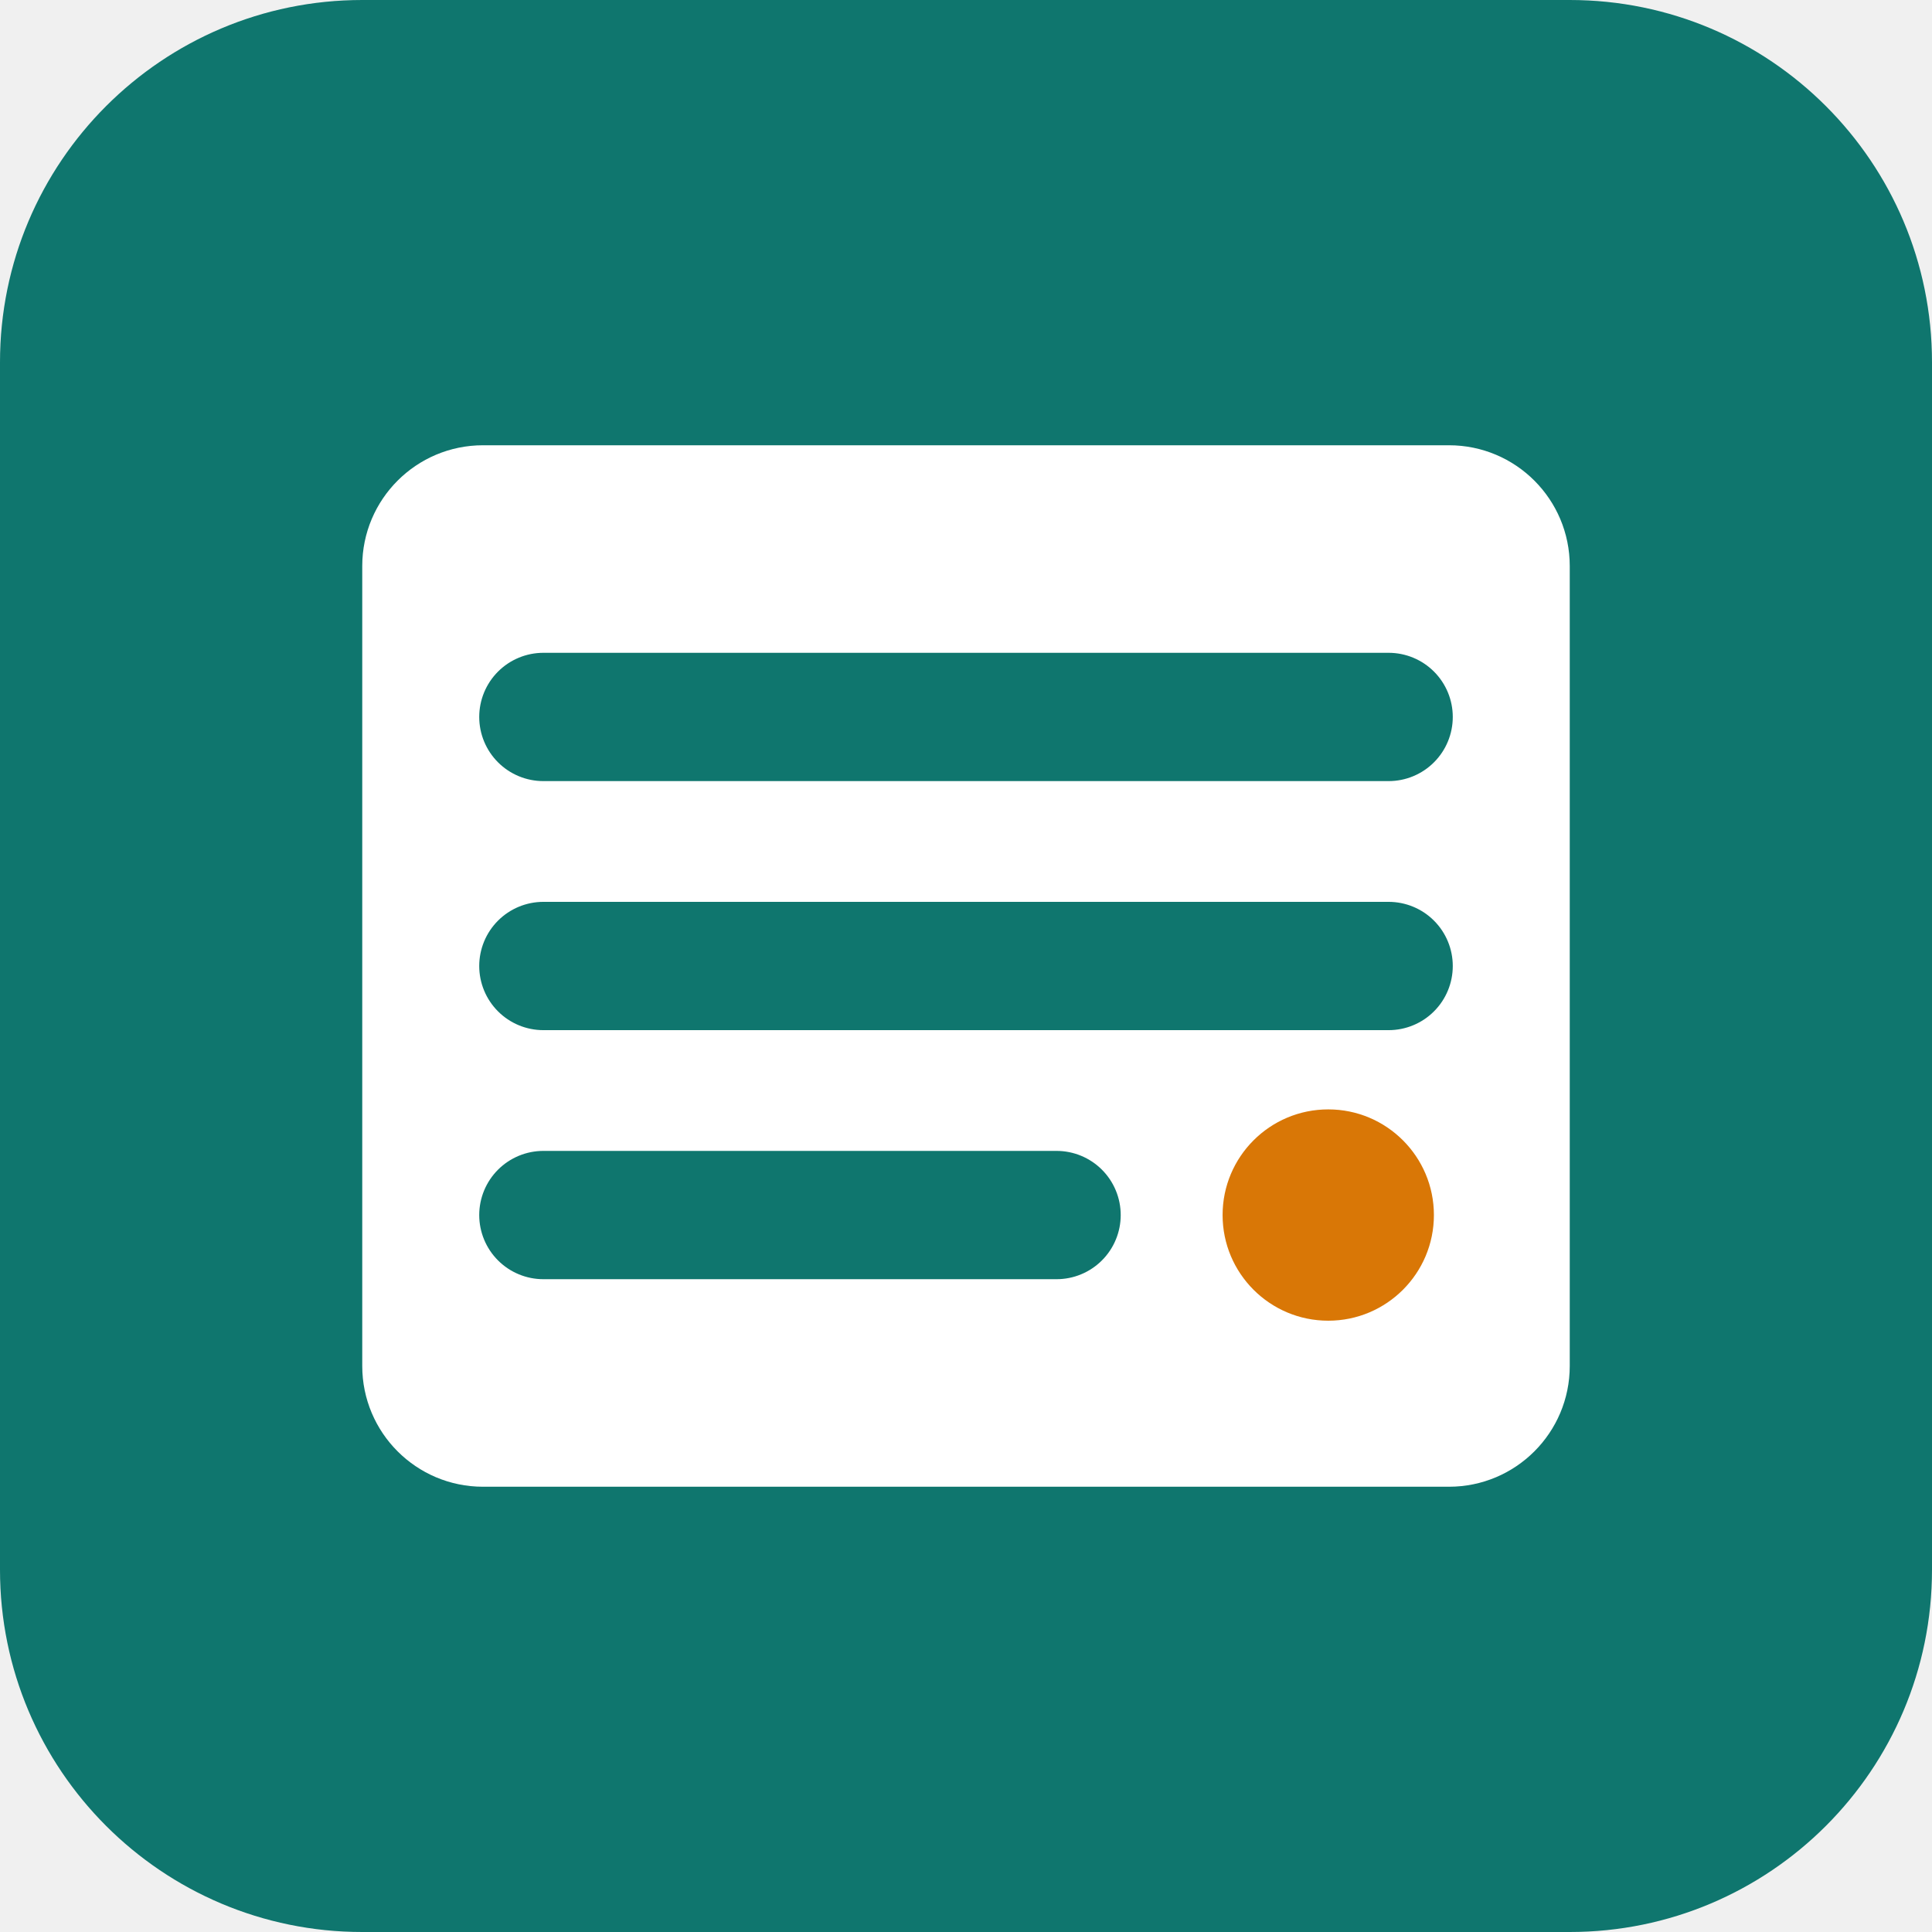
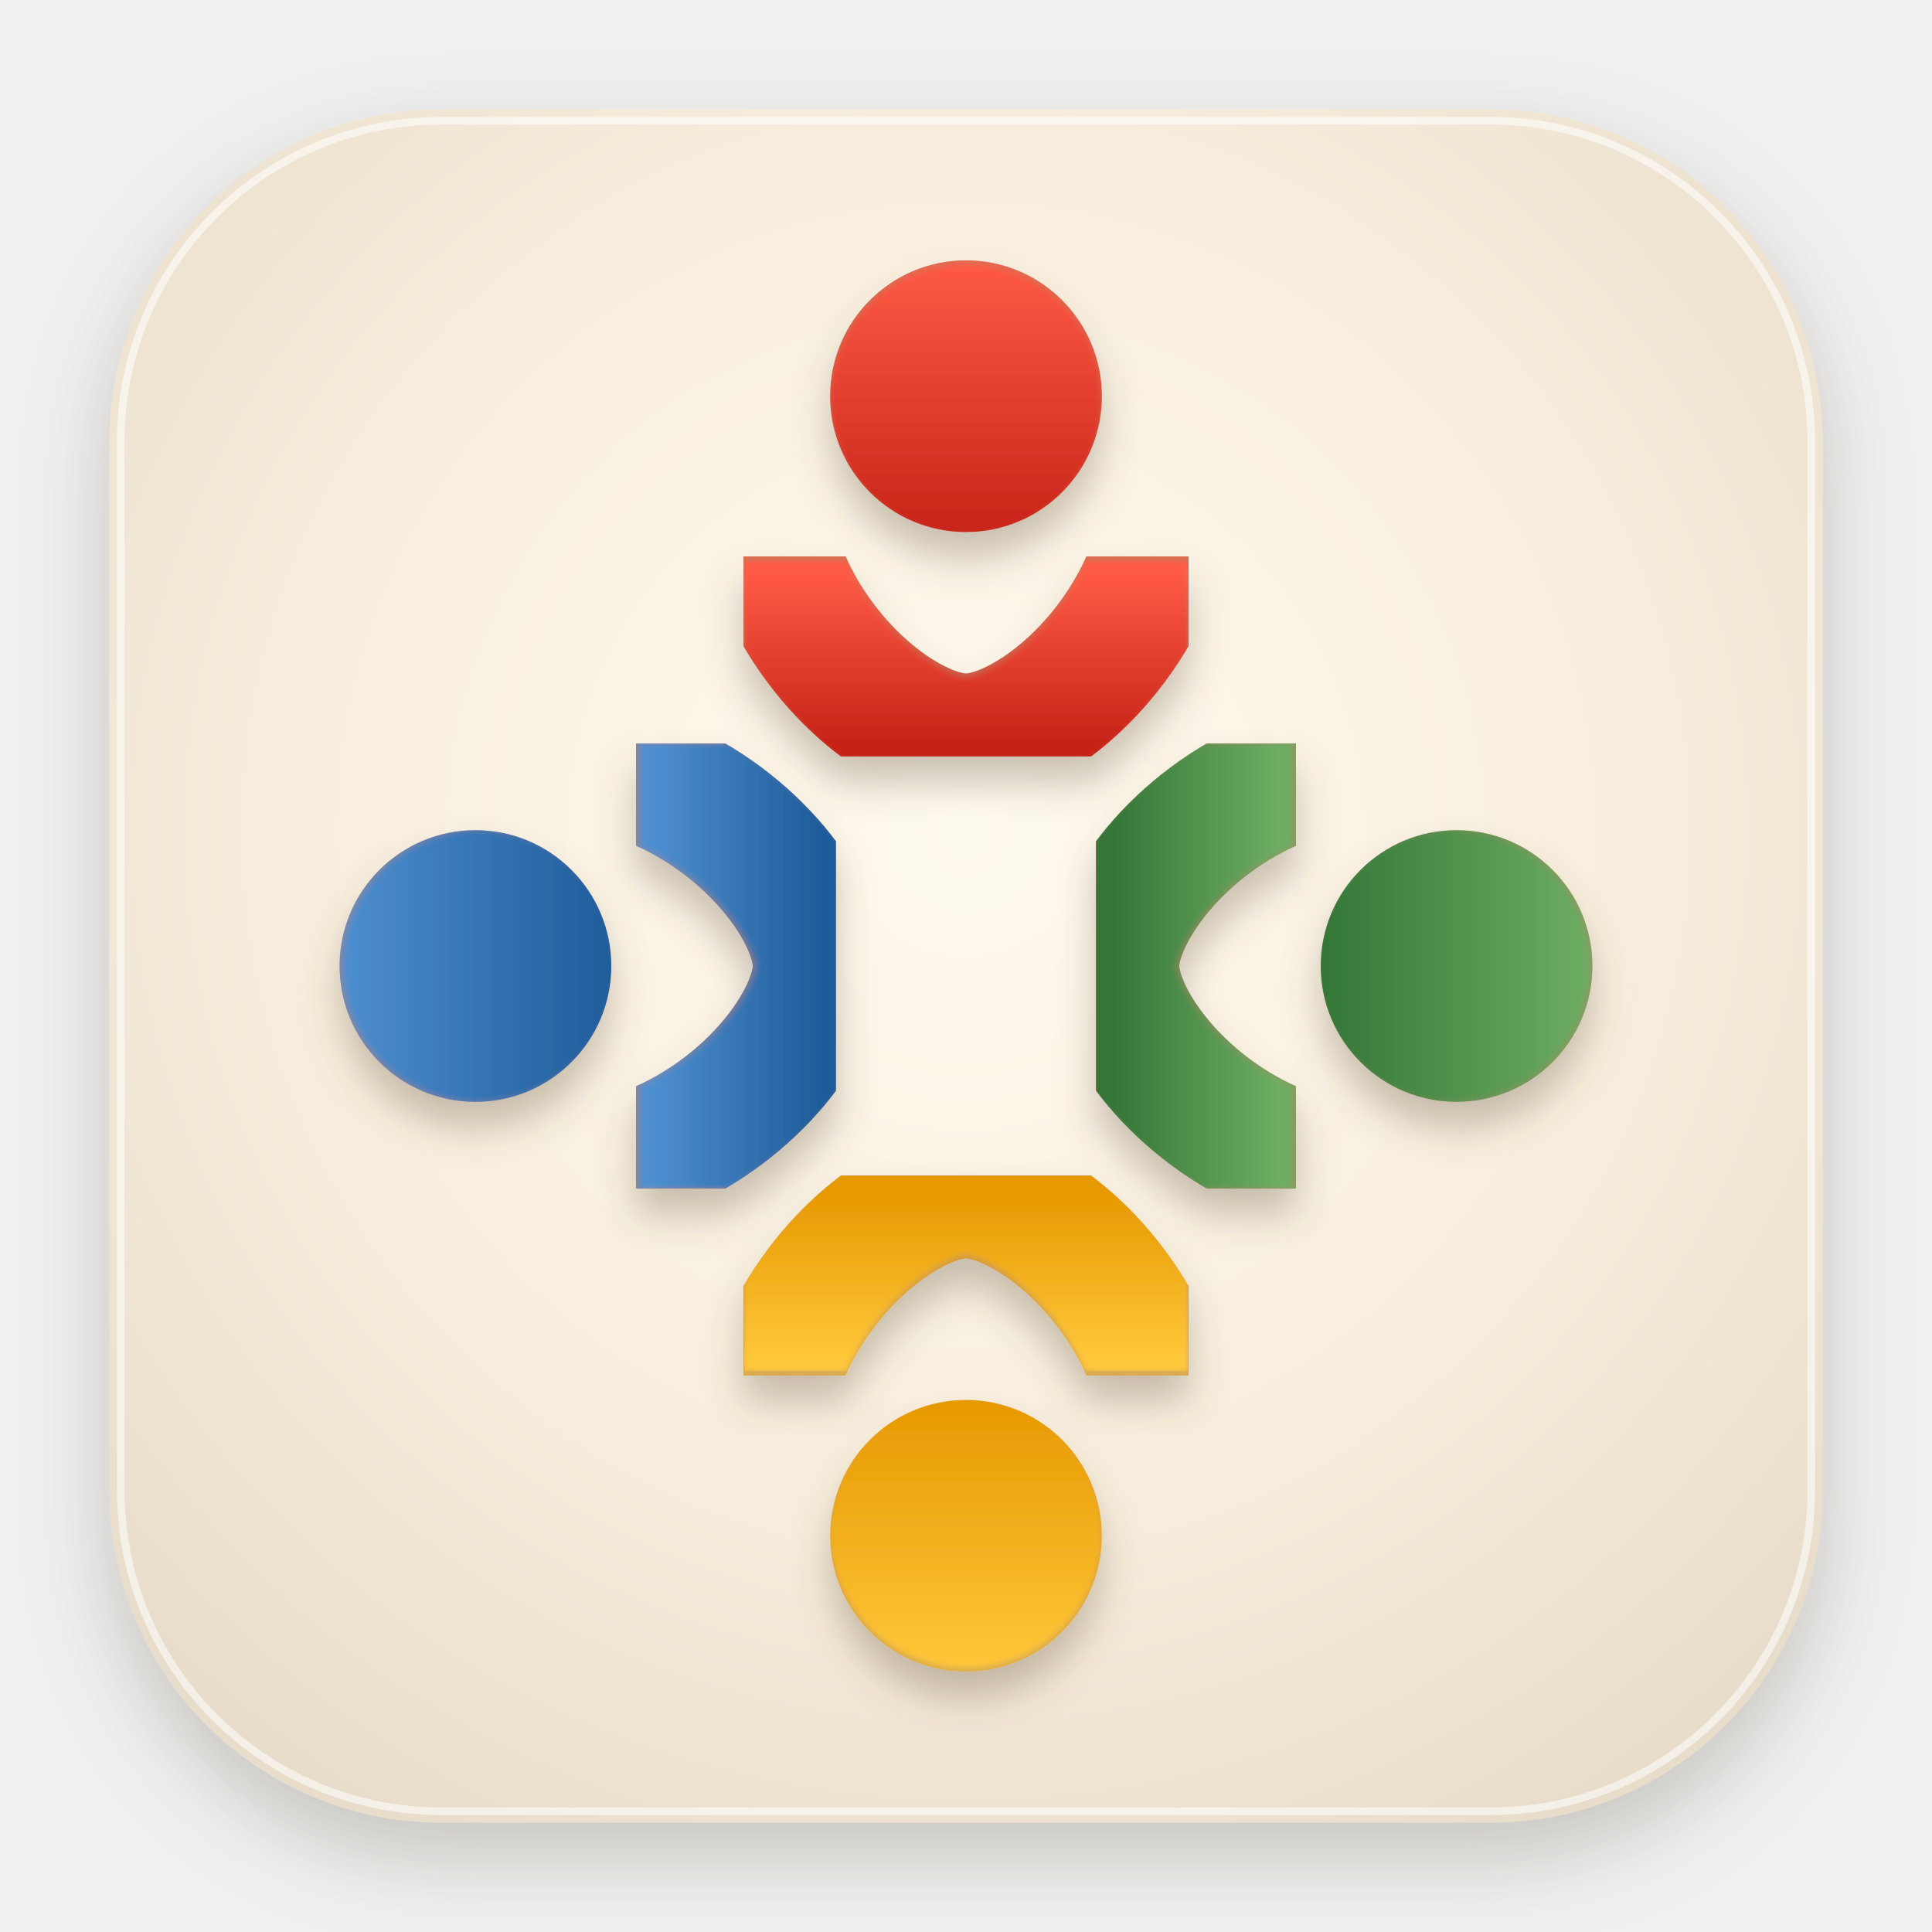
- <svg xmlns="http://www.w3.org/2000/svg" viewBox="0 0 512 512">
-   <rect width="512" height="512" rx="96" fill="#0f766e" />
-   <rect x="96" y="118" width="320" height="276" rx="32" fill="#ffffff" />
-   <path d="M144 190h224M144 256h224M144 322h136" stroke="#0f766e" stroke-width="34" stroke-linecap="round" />
-   <circle cx="352" cy="322" r="28" fill="#d97706" />
+ <svg xmlns="http://www.w3.org/2000/svg" viewBox="0 0 1024 1024" role="img" aria-labelledby="title desc">
+   <defs>
+     <radialGradient id="cream" cx="50%" cy="42%" r="68%">
+       <stop offset="0" stop-color="#fffaf0" />
+       <stop offset="0.62" stop-color="#f7eddc" />
+       <stop offset="1" stop-color="#e8ddca" />
+     </radialGradient>
+     <linearGradient id="red" x1="0" x2="0" y1="0" y2="1">
+       <stop offset="0" stop-color="#ff5a45" />
+       <stop offset="1" stop-color="#c82419" />
+     </linearGradient>
+     <linearGradient id="blue" x1="0" x2="0" y1="0" y2="1">
+       <stop offset="0" stop-color="#4d8fd0" />
+       <stop offset="1" stop-color="#1f5c9a" />
+     </linearGradient>
+     <linearGradient id="green" x1="0" x2="0" y1="0" y2="1">
+       <stop offset="0" stop-color="#6ead64" />
+       <stop offset="1" stop-color="#347637" />
+     </linearGradient>
+     <linearGradient id="yellow" x1="0" x2="0" y1="0" y2="1">
+       <stop offset="0" stop-color="#ffc73a" />
+       <stop offset="1" stop-color="#e69900" />
+     </linearGradient>
+     <filter id="cardShadow" x="-18%" y="-18%" width="136%" height="140%">
+       <feDropShadow dx="0" dy="18" stdDeviation="22" flood-color="#7b715e" flood-opacity="0.34" />
+     </filter>
+     <filter id="pieceShadow" x="-35%" y="-30%" width="170%" height="170%">
+       <feDropShadow dx="0" dy="14" stdDeviation="10" flood-color="#5c4b35" flood-opacity="0.32" />
+     </filter>
+     <filter id="innerShade">
+       <feGaussianBlur in="SourceAlpha" stdDeviation="1.5" result="blur" />
+       <feOffset dy="2" result="offset" />
+       <feComposite in="offset" in2="SourceAlpha" operator="arithmetic" k2="-1" k3="1" result="inner" />
+       <feColorMatrix in="inner" type="matrix" values="0 0 0 0 0.35 0 0 0 0 0.22 0 0 0 0 0.12 0 0 0 0.45 0" />
+       <feComposite in2="SourceGraphic" operator="over" />
+     </filter>
+   </defs>
+   <rect x="58" y="58" width="908" height="908" rx="176" fill="url(#cream)" filter="url(#cardShadow)" />
+   <rect x="64" y="64" width="896" height="896" rx="170" fill="none" stroke="#ffffff" stroke-opacity="0.55" stroke-width="4" />
+   <g filter="url(#pieceShadow)">
+     <g transform="translate(512 210)">
+       <circle cx="0" cy="0" r="72" fill="url(#red)" filter="url(#innerShade)" />
+       <path d="M-98 94c22 54 70 88 98 88s76-34 98-88" fill="none" stroke="url(#red)" stroke-width="70" stroke-linecap="round" filter="url(#innerShade)" />
+     </g>
+     <g transform="translate(252 512) rotate(-90)">
+       <circle cx="0" cy="0" r="72" fill="url(#blue)" filter="url(#innerShade)" />
+       <path d="M-98 94c22 54 70 88 98 88s76-34 98-88" fill="none" stroke="url(#blue)" stroke-width="70" stroke-linecap="round" filter="url(#innerShade)" />
+     </g>
+     <g transform="translate(772 512) rotate(90)">
+       <circle cx="0" cy="0" r="72" fill="url(#green)" filter="url(#innerShade)" />
+       <path d="M-98 94c22 54 70 88 98 88s76-34 98-88" fill="none" stroke="url(#green)" stroke-width="70" stroke-linecap="round" filter="url(#innerShade)" />
+     </g>
+     <g transform="translate(512 814) rotate(180)">
+       <circle cx="0" cy="0" r="72" fill="url(#yellow)" filter="url(#innerShade)" />
+       <path d="M-98 94c22 54 70 88 98 88s76-34 98-88" fill="none" stroke="url(#yellow)" stroke-width="70" stroke-linecap="round" filter="url(#innerShade)" />
+     </g>
+   </g>
</svg>
